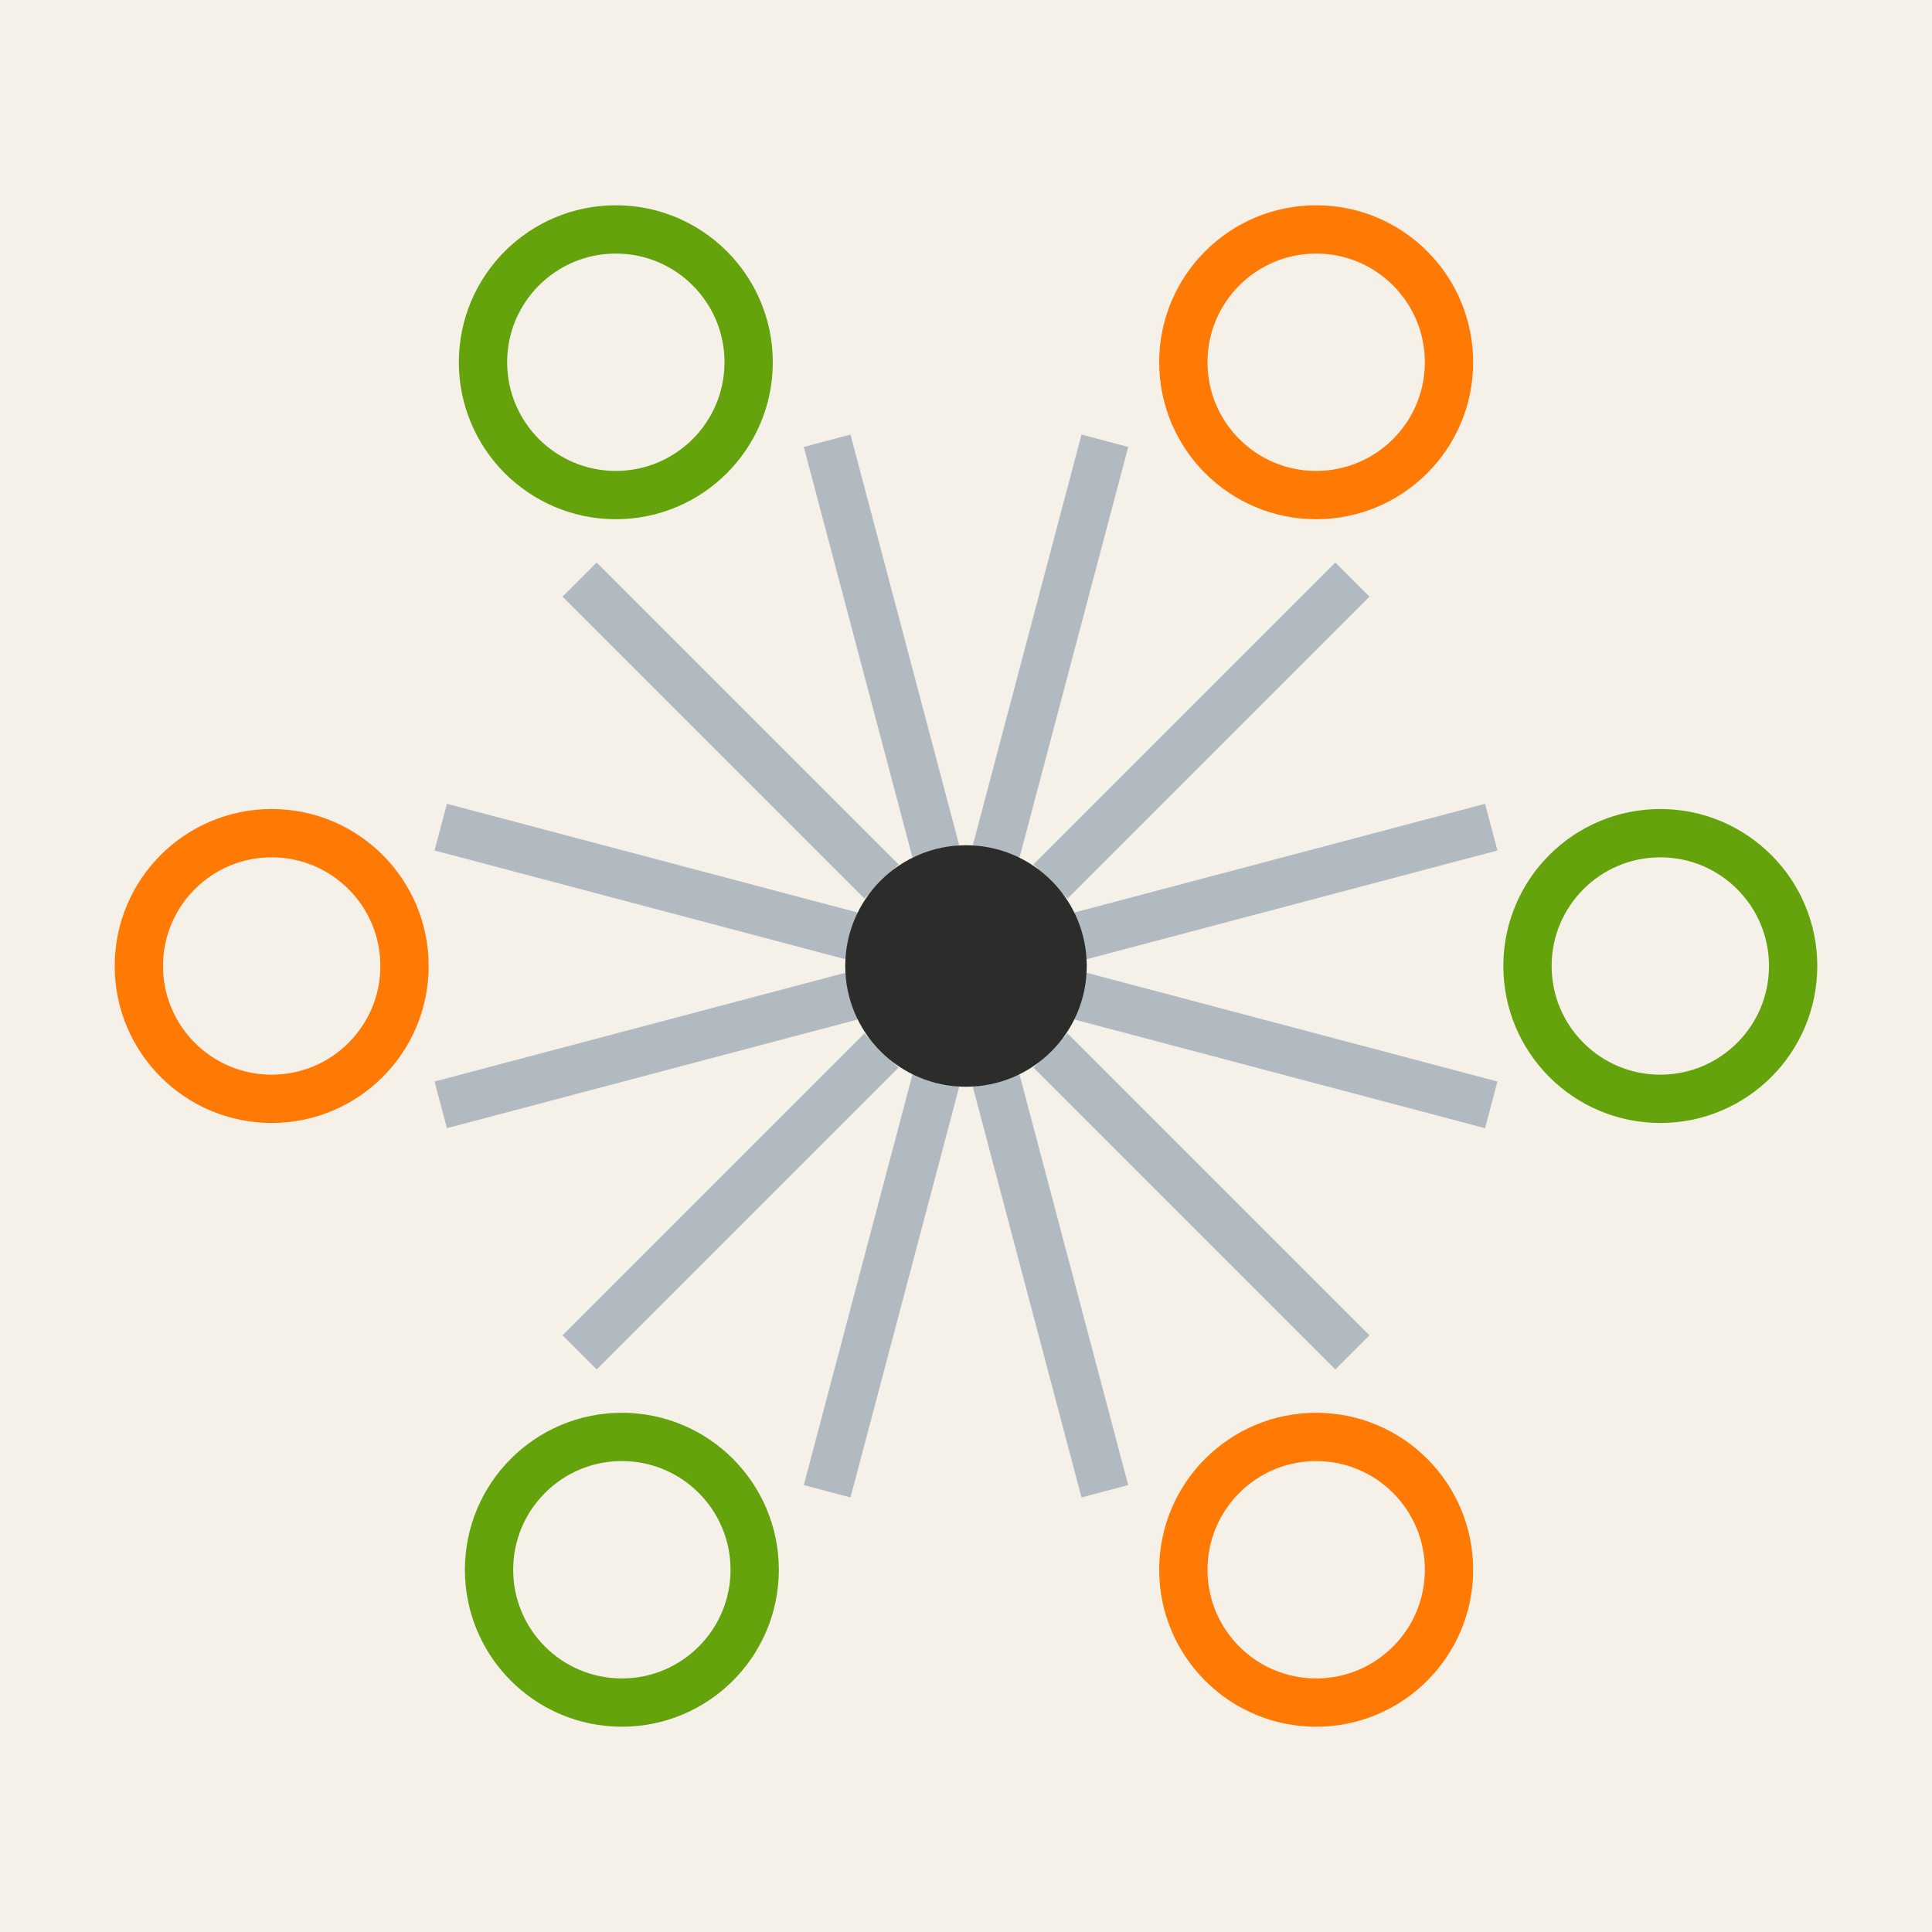
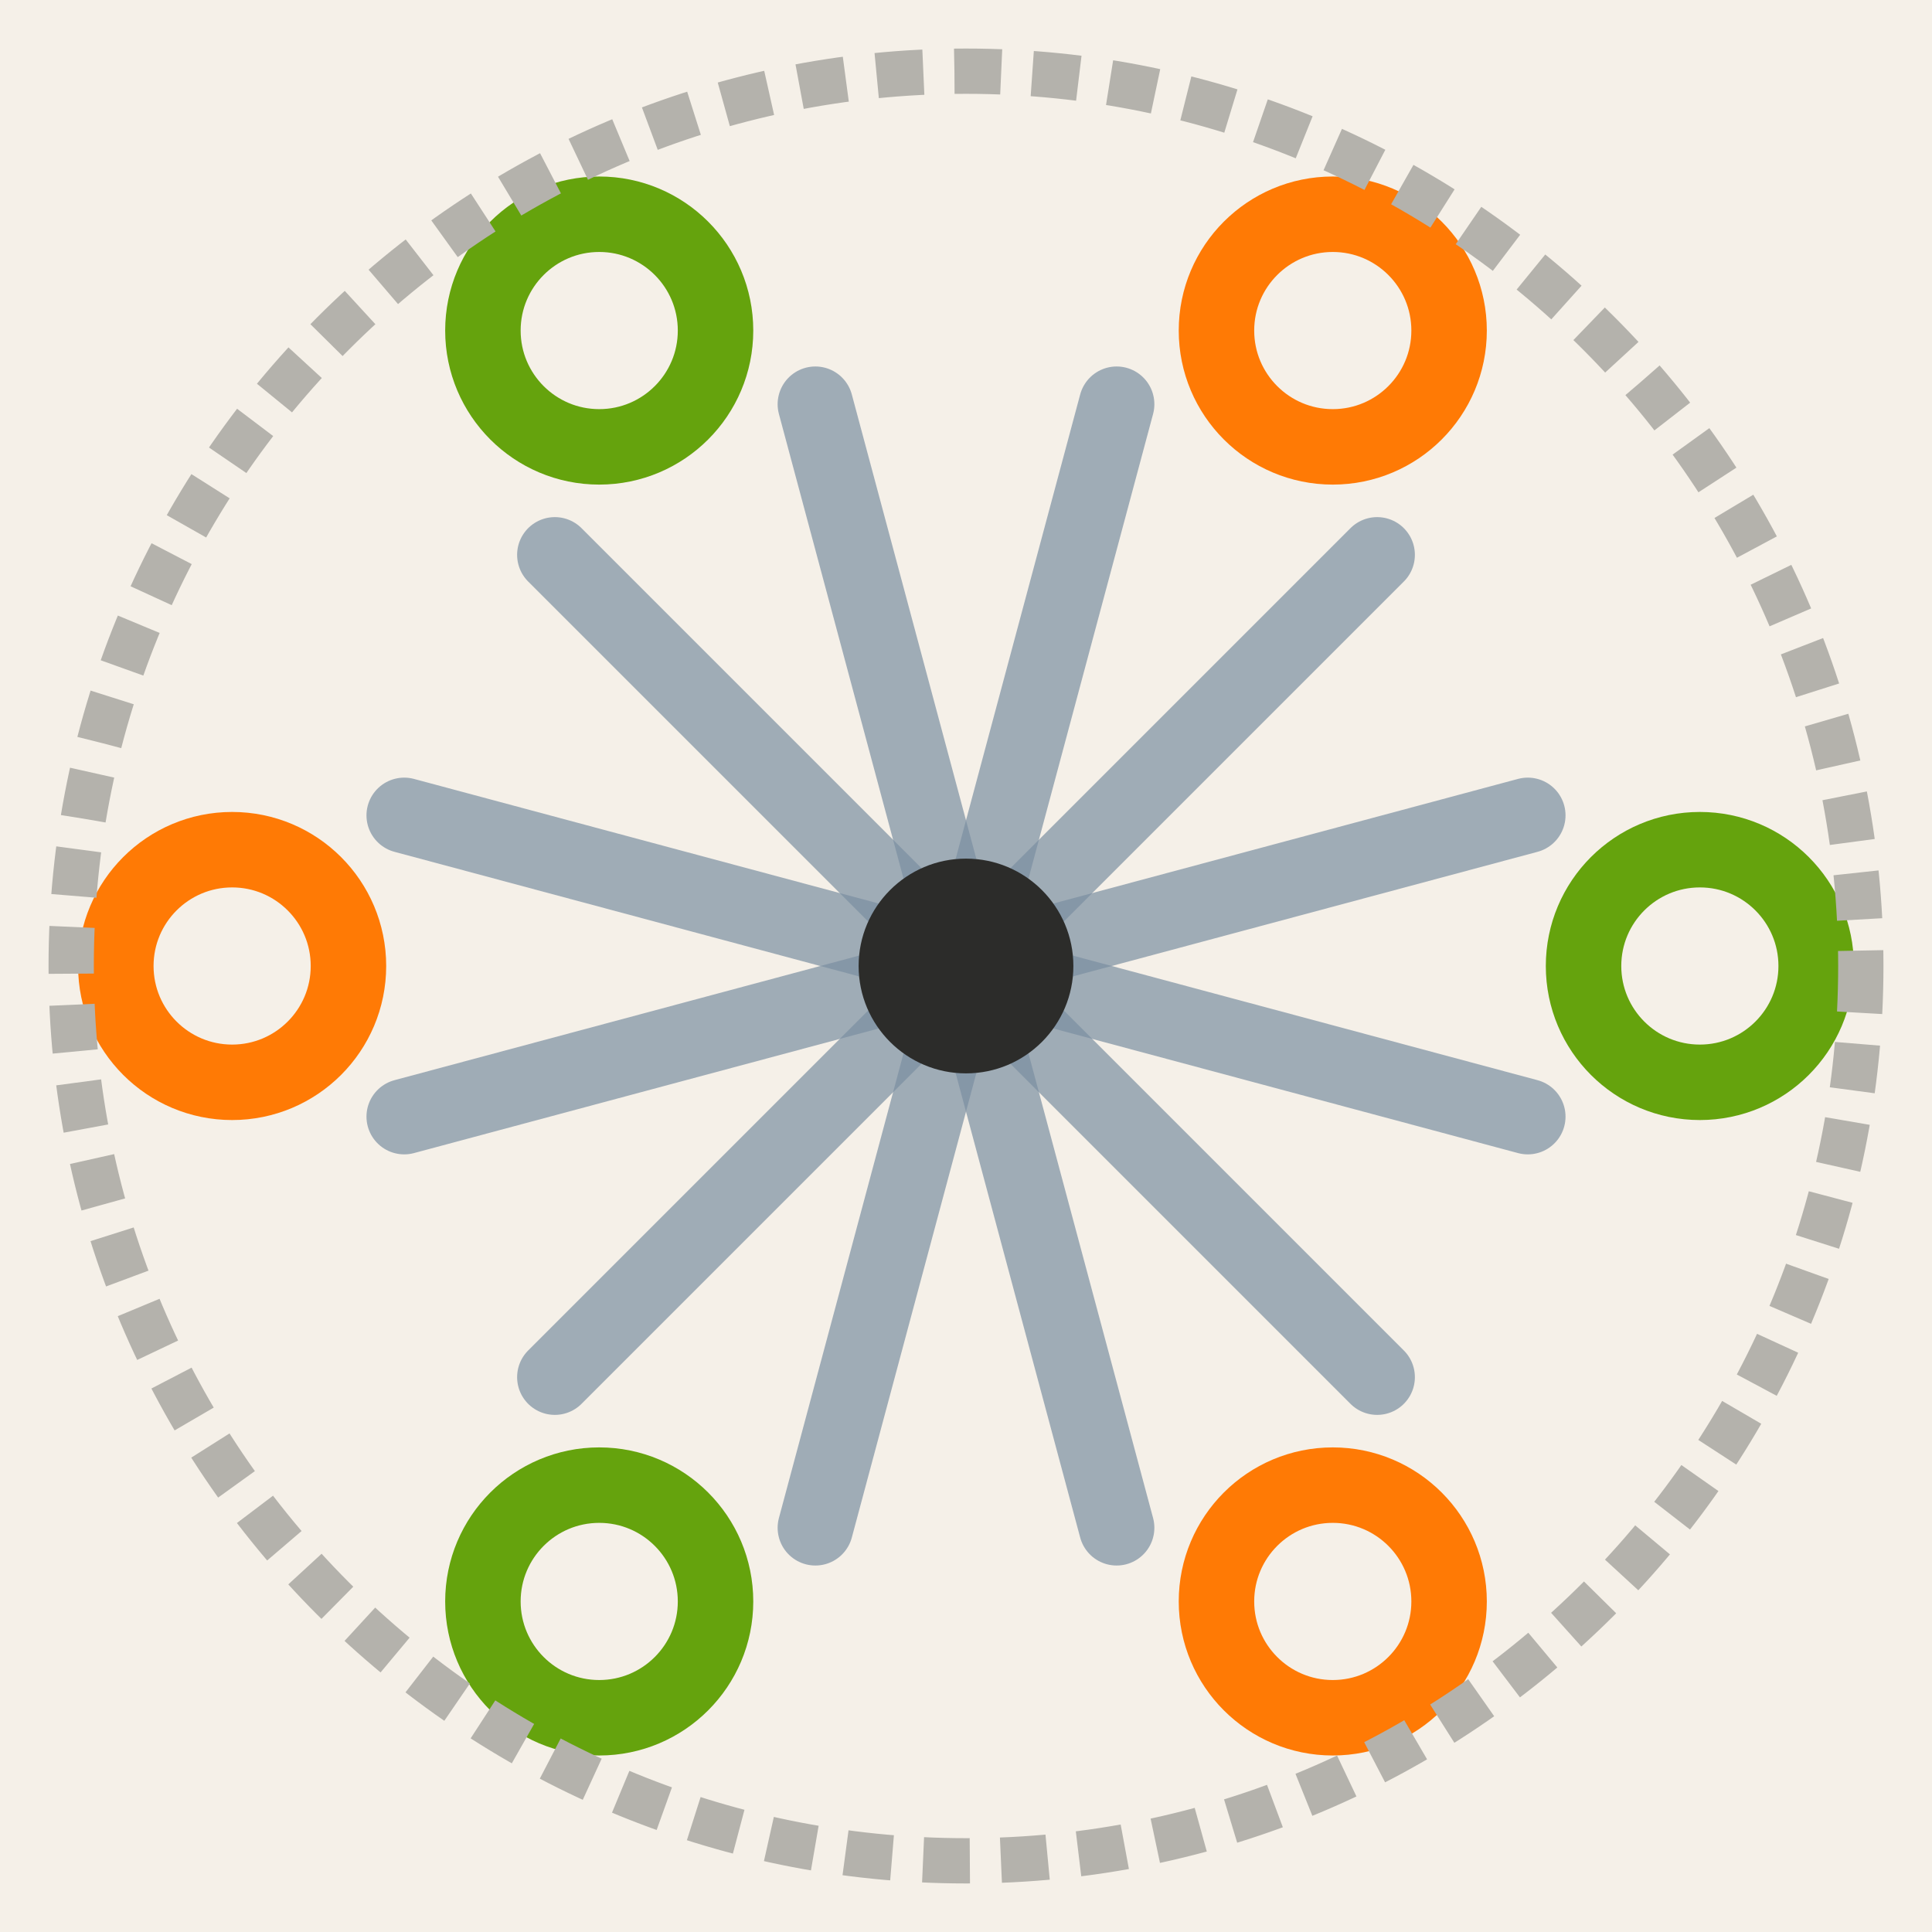
- <svg xmlns="http://www.w3.org/2000/svg" viewBox="0 0 32 32">
-   <rect width="32" height="32" fill="#F5F0E8" />
-   <line x1="17.9" y1="16.5" x2="24.7" y2="18.3" stroke="#7B8FA1" stroke-width="0.8" stroke-opacity="0.55" />
-   <line x1="17.4" y1="17.4" x2="22.4" y2="22.4" stroke="#7B8FA1" stroke-width="0.8" stroke-opacity="0.55" />
-   <line x1="16.5" y1="17.9" x2="18.3" y2="24.7" stroke="#7B8FA1" stroke-width="0.8" stroke-opacity="0.55" />
-   <line x1="15.5" y1="17.9" x2="13.7" y2="24.7" stroke="#7B8FA1" stroke-width="0.8" stroke-opacity="0.55" />
-   <line x1="14.6" y1="17.4" x2="9.6" y2="22.4" stroke="#7B8FA1" stroke-width="0.8" stroke-opacity="0.55" />
-   <line x1="14.1" y1="16.5" x2="7.3" y2="18.3" stroke="#7B8FA1" stroke-width="0.8" stroke-opacity="0.55" />
-   <line x1="14.1" y1="15.5" x2="7.3" y2="13.7" stroke="#7B8FA1" stroke-width="0.8" stroke-opacity="0.55" />
-   <line x1="14.6" y1="14.6" x2="9.6" y2="9.6" stroke="#7B8FA1" stroke-width="0.8" stroke-opacity="0.55" />
-   <line x1="15.5" y1="14.1" x2="13.7" y2="7.3" stroke="#7B8FA1" stroke-width="0.8" stroke-opacity="0.55" />
-   <line x1="16.5" y1="14.1" x2="18.3" y2="7.3" stroke="#7B8FA1" stroke-width="0.8" stroke-opacity="0.55" />
-   <line x1="17.4" y1="14.6" x2="22.4" y2="9.6" stroke="#7B8FA1" stroke-width="0.8" stroke-opacity="0.55" />
-   <line x1="17.9" y1="15.5" x2="24.7" y2="13.7" stroke="#7B8FA1" stroke-width="0.8" stroke-opacity="0.55" />
-   <circle cx="16" cy="16" r="2" fill="#2C2C2A" />
-   <circle cx="21.8" cy="6.0" r="2.2" fill="none" stroke="#FF7A05" stroke-width="0.8" />
-   <circle cx="27.5" cy="16.0" r="2.2" fill="none" stroke="#65A30D" stroke-width="0.8" />
-   <circle cx="21.8" cy="26.0" r="2.2" fill="none" stroke="#FF7A05" stroke-width="0.8" />
-   <circle cx="10.3" cy="26.0" r="2.2" fill="none" stroke="#65A30D" stroke-width="0.8" />
-   <circle cx="4.5" cy="16.0" r="2.2" fill="none" stroke="#FF7A05" stroke-width="0.8" />
-   <circle cx="10.2" cy="6.0" r="2.2" fill="none" stroke="#65A30D" stroke-width="0.8" />
+ <svg xmlns="http://www.w3.org/2000/svg" viewBox="0 0 64 64" width="64" height="64">
+   <rect width="64" height="64" fill="#F5F0E8" />
+   <g class="mill" transform="translate(32 32)">
+     <g stroke="#7B8FA1" stroke-width="2.5" stroke-opacity="0.7" stroke-linecap="round">
+       <line x1="0" y1="0" x2="18.61" y2="4.99" />
+       <line x1="0" y1="0" x2="13.62" y2="13.62" />
+       <line x1="0" y1="0" x2="4.99" y2="18.61" />
+       <line x1="0" y1="0" x2="-4.99" y2="18.61" />
+       <line x1="0" y1="0" x2="-13.62" y2="13.62" />
+       <line x1="0" y1="0" x2="-18.61" y2="4.99" />
+       <line x1="0" y1="0" x2="-18.61" y2="-4.99" />
+       <line x1="0" y1="0" x2="-13.62" y2="-13.62" />
+       <line x1="0" y1="0" x2="-4.99" y2="-18.61" />
+       <line x1="0" y1="0" x2="4.99" y2="-18.61" />
+       <line x1="0" y1="0" x2="13.62" y2="-13.62" />
+       <line x1="0" y1="0" x2="18.61" y2="-4.99" />
+     </g>
+     <circle r="3.557" fill="#2C2C2A" />
+     <circle cx="12.15" cy="-21.05" r="3.853" fill="none" stroke="#FF7A05" stroke-width="2.5" />
+     <circle cx="24.31" cy="0.00" r="3.853" fill="none" stroke="#65A30D" stroke-width="2.5" />
+     <circle cx="12.15" cy="21.05" r="3.853" fill="none" stroke="#FF7A05" stroke-width="2.5" />
+     <circle cx="-12.15" cy="21.05" r="3.853" fill="none" stroke="#65A30D" stroke-width="2.5" />
+     <circle cx="-24.31" cy="0.00" r="3.853" fill="none" stroke="#FF7A05" stroke-width="2.5" />
+     <circle cx="-12.15" cy="-21.05" r="3.853" fill="none" stroke="#65A30D" stroke-width="2.5" />
+     <circle r="29.642" fill="none" stroke="#B4B2AC" stroke-width="1.5" stroke-dasharray="1.55 1.03" />
+   </g>
</svg>
